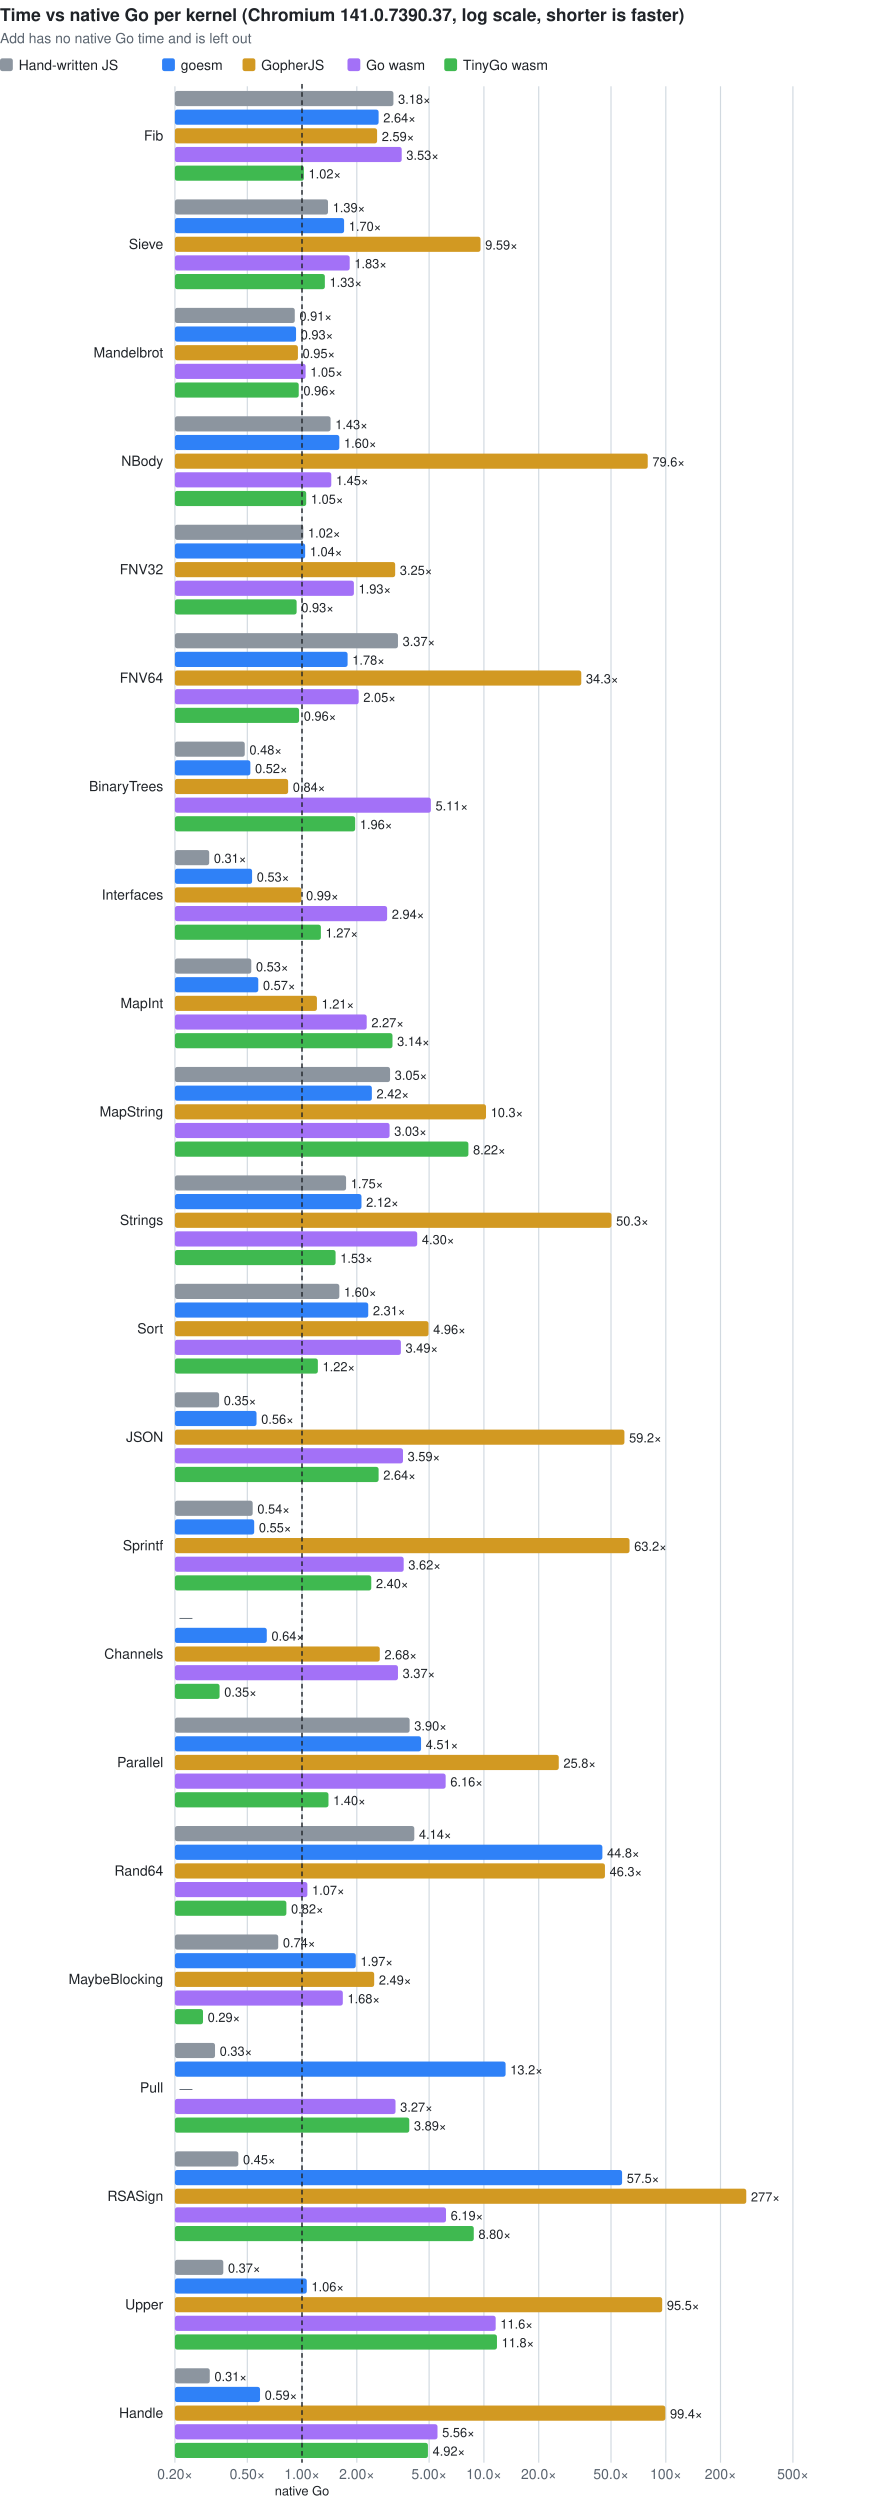
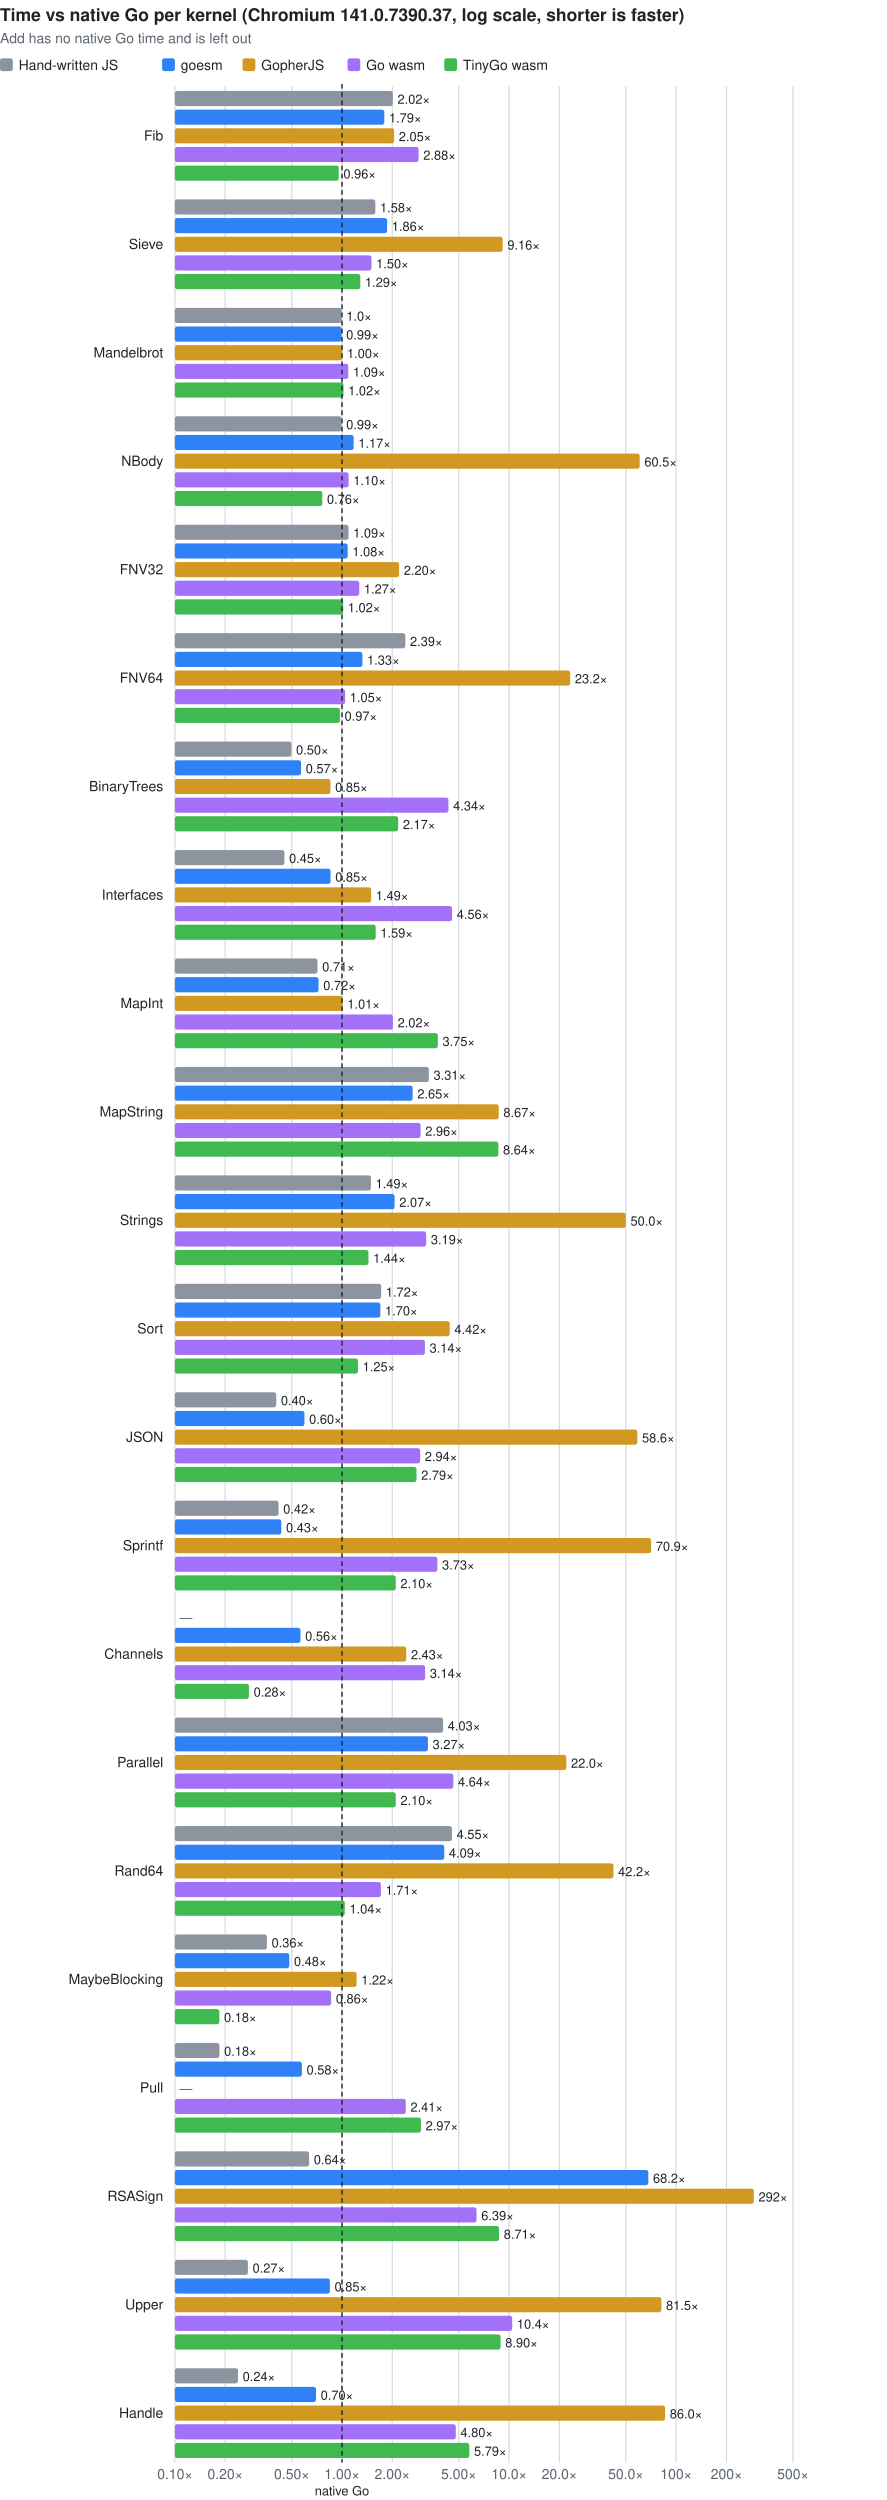
<svg xmlns="http://www.w3.org/2000/svg" width="760" height="2144" viewBox="0 0 760 2144" font-family="-apple-system, 'Segoe UI', Helvetica, Arial, 'Hiragino Sans', 'Noto Sans CJK JP', 'Yu Gothic', sans-serif" font-size="12">
  <style>.t{fill:#1f2328}.m{fill:#59636e}.g{stroke:#d1d9e0}.r{stroke:#1f2328}@media (prefers-color-scheme:dark){.t{fill:#f0f6fc}.m{fill:#9198a1}.g{stroke:#3d444d}.r{stroke:#f0f6fc}}</style>
  <text class="t" x="0" y="18" font-size="15" font-weight="600">Time vs native Go per kernel (Chromium 141.0.7390.37, log scale, shorter is faster)</text>
  <text class="m" x="0" y="37">Add has no native Go time and is left out</text>
  <rect x="0" y="50" width="11" height="11" rx="2" fill="#8c959f" />
  <text class="t" x="16" y="60">Hand-written JS</text>
  <rect x="139" y="50" width="11" height="11" rx="2" fill="#2f81f7" />
  <text class="t" x="155" y="60">goesm</text>
  <rect x="208" y="50" width="11" height="11" rx="2" fill="#d29922" />
  <text class="t" x="224" y="60">GopherJS</text>
  <rect x="298" y="50" width="11" height="11" rx="2" fill="#a371f7" />
  <text class="t" x="314" y="60">Go wasm</text>
  <rect x="381" y="50" width="11" height="11" rx="2" fill="#3fb950" />
  <text class="t" x="397" y="60">TinyGo wasm</text>
  <line class="g" x1="150.0" y1="74" x2="150.0" y2="2112" />
-   <text class="m" x="150.0" y="2126" text-anchor="middle">0.20×</text>
-   <line class="g" x1="212.1" y1="74" x2="212.1" y2="2112" />
-   <text class="m" x="212.1" y="2126" text-anchor="middle">0.50×</text>
-   <line class="g" x1="259.0" y1="74" x2="259.0" y2="2112" />
-   <text class="m" x="259.0" y="2126" text-anchor="middle">1.00×</text>
-   <line class="g" x1="306.0" y1="74" x2="306.0" y2="2112" />
-   <text class="m" x="306.0" y="2126" text-anchor="middle">2.00×</text>
-   <line class="g" x1="368.0" y1="74" x2="368.0" y2="2112" />
-   <text class="m" x="368.0" y="2126" text-anchor="middle">5.00×</text>
-   <line class="g" x1="415.0" y1="74" x2="415.0" y2="2112" />
-   <text class="m" x="415.0" y="2126" text-anchor="middle">10.0×</text>
-   <line class="g" x1="462.0" y1="74" x2="462.0" y2="2112" />
-   <text class="m" x="462.0" y="2126" text-anchor="middle">20.0×</text>
-   <line class="g" x1="524.0" y1="74" x2="524.0" y2="2112" />
-   <text class="m" x="524.0" y="2126" text-anchor="middle">50.0×</text>
-   <line class="g" x1="571.0" y1="74" x2="571.0" y2="2112" />
-   <text class="m" x="571.0" y="2126" text-anchor="middle">100×</text>
-   <line class="g" x1="617.9" y1="74" x2="617.9" y2="2112" />
-   <text class="m" x="617.9" y="2126" text-anchor="middle">200×</text>
+   <text class="m" x="150.0" y="2126" text-anchor="middle">0.10×</text>
+   <line class="g" x1="193.1" y1="74" x2="193.1" y2="2112" />
+   <text class="m" x="193.1" y="2126" text-anchor="middle">0.20×</text>
+   <line class="g" x1="250.2" y1="74" x2="250.2" y2="2112" />
+   <text class="m" x="250.2" y="2126" text-anchor="middle">0.50×</text>
+   <line class="g" x1="293.3" y1="74" x2="293.3" y2="2112" />
+   <text class="m" x="293.3" y="2126" text-anchor="middle">1.00×</text>
+   <line class="g" x1="336.4" y1="74" x2="336.4" y2="2112" />
+   <text class="m" x="336.4" y="2126" text-anchor="middle">2.00×</text>
+   <line class="g" x1="393.4" y1="74" x2="393.4" y2="2112" />
+   <text class="m" x="393.4" y="2126" text-anchor="middle">5.00×</text>
+   <line class="g" x1="436.6" y1="74" x2="436.6" y2="2112" />
+   <text class="m" x="436.6" y="2126" text-anchor="middle">10.0×</text>
+   <line class="g" x1="479.7" y1="74" x2="479.7" y2="2112" />
+   <text class="m" x="479.7" y="2126" text-anchor="middle">20.0×</text>
+   <line class="g" x1="536.7" y1="74" x2="536.7" y2="2112" />
+   <text class="m" x="536.7" y="2126" text-anchor="middle">50.0×</text>
+   <line class="g" x1="579.8" y1="74" x2="579.8" y2="2112" />
+   <text class="m" x="579.8" y="2126" text-anchor="middle">100×</text>
+   <line class="g" x1="623.0" y1="74" x2="623.0" y2="2112" />
+   <text class="m" x="623.0" y="2126" text-anchor="middle">200×</text>
  <line class="g" x1="680.0" y1="74" x2="680.0" y2="2112" />
  <text class="m" x="680.0" y="2126" text-anchor="middle">500×</text>
  <text class="t" x="140" y="120.5" text-anchor="end">Fib</text>
-   <rect x="150" y="78" width="187.4" height="13" rx="2" fill="#8c959f" />
-   <text class="t" x="341.4" y="89" font-size="11">3.18×</text>
-   <rect x="150" y="94" width="174.7" height="13" rx="2" fill="#2f81f7" />
-   <text class="t" x="328.7" y="105" font-size="11">2.64×</text>
-   <rect x="150" y="110" width="173.4" height="13" rx="2" fill="#d29922" />
-   <text class="t" x="327.4" y="121" font-size="11">2.59×</text>
-   <rect x="150" y="126" width="194.5" height="13" rx="2" fill="#a371f7" />
-   <text class="t" x="348.5" y="137" font-size="11">3.53×</text>
-   <rect x="150" y="142" width="110.6" height="13" rx="2" fill="#3fb950" />
-   <text class="t" x="264.6" y="153" font-size="11">1.02×</text>
+   <rect x="150" y="78" width="186.9" height="13" rx="2" fill="#8c959f" />
+   <text class="t" x="340.9" y="89" font-size="11">2.02×</text>
+   <rect x="150" y="94" width="179.6" height="13" rx="2" fill="#2f81f7" />
+   <text class="t" x="333.6" y="105" font-size="11">1.79×</text>
+   <rect x="150" y="110" width="188.0" height="13" rx="2" fill="#d29922" />
+   <text class="t" x="342.0" y="121" font-size="11">2.05×</text>
+   <rect x="150" y="126" width="209.0" height="13" rx="2" fill="#a371f7" />
+   <text class="t" x="363.0" y="137" font-size="11">2.88×</text>
+   <rect x="150" y="142" width="140.5" height="13" rx="2" fill="#3fb950" />
+   <text class="t" x="294.5" y="153" font-size="11">0.96×</text>
  <text class="t" x="140" y="213.5" text-anchor="end">Sieve</text>
-   <rect x="150" y="171" width="131.3" height="13" rx="2" fill="#8c959f" />
-   <text class="t" x="285.3" y="182" font-size="11">1.39×</text>
-   <rect x="150" y="187" width="145.1" height="13" rx="2" fill="#2f81f7" />
-   <text class="t" x="299.1" y="198" font-size="11">1.70×</text>
-   <rect x="150" y="203" width="262.1" height="13" rx="2" fill="#d29922" />
-   <text class="t" x="416.1" y="214" font-size="11">9.59×</text>
-   <rect x="150" y="219" width="149.9" height="13" rx="2" fill="#a371f7" />
-   <text class="t" x="303.9" y="230" font-size="11">1.83×</text>
-   <rect x="150" y="235" width="128.6" height="13" rx="2" fill="#3fb950" />
-   <text class="t" x="282.6" y="246" font-size="11">1.33×</text>
+   <rect x="150" y="171" width="171.9" height="13" rx="2" fill="#8c959f" />
+   <text class="t" x="325.9" y="182" font-size="11">1.58×</text>
+   <rect x="150" y="187" width="182.0" height="13" rx="2" fill="#2f81f7" />
+   <text class="t" x="336.0" y="198" font-size="11">1.86×</text>
+   <rect x="150" y="203" width="281.1" height="13" rx="2" fill="#d29922" />
+   <text class="t" x="435.1" y="214" font-size="11">9.16×</text>
+   <rect x="150" y="219" width="168.6" height="13" rx="2" fill="#a371f7" />
+   <text class="t" x="322.6" y="230" font-size="11">1.50×</text>
+   <rect x="150" y="235" width="159.0" height="13" rx="2" fill="#3fb950" />
+   <text class="t" x="313.0" y="246" font-size="11">1.29×</text>
  <text class="t" x="140" y="306.5" text-anchor="end">Mandelbrot</text>
-   <rect x="150" y="264" width="102.8" height="13" rx="2" fill="#8c959f" />
-   <text class="t" x="256.8" y="275" font-size="11">0.91×</text>
-   <rect x="150" y="280" width="103.9" height="13" rx="2" fill="#2f81f7" />
-   <text class="t" x="257.9" y="291" font-size="11">0.93×</text>
-   <rect x="150" y="296" width="105.5" height="13" rx="2" fill="#d29922" />
-   <text class="t" x="259.5" y="307" font-size="11">0.95×</text>
-   <rect x="150" y="312" width="112.1" height="13" rx="2" fill="#a371f7" />
-   <text class="t" x="266.1" y="323" font-size="11">1.05×</text>
-   <rect x="150" y="328" width="106.2" height="13" rx="2" fill="#3fb950" />
-   <text class="t" x="260.2" y="339" font-size="11">0.96×</text>
+   <rect x="150" y="264" width="143.0" height="13" rx="2" fill="#8c959f" />
+   <text class="t" x="297.0" y="275" font-size="11">1.0×</text>
+   <rect x="150" y="280" width="142.9" height="13" rx="2" fill="#2f81f7" />
+   <text class="t" x="296.9" y="291" font-size="11">0.99×</text>
+   <rect x="150" y="296" width="143.6" height="13" rx="2" fill="#d29922" />
+   <text class="t" x="297.6" y="307" font-size="11">1.00×</text>
+   <rect x="150" y="312" width="148.7" height="13" rx="2" fill="#a371f7" />
+   <text class="t" x="302.7" y="323" font-size="11">1.09×</text>
+   <rect x="150" y="328" width="144.6" height="13" rx="2" fill="#3fb950" />
+   <text class="t" x="298.6" y="339" font-size="11">1.02×</text>
  <text class="t" x="140" y="399.5" text-anchor="end">NBody</text>
-   <rect x="150" y="357" width="133.5" height="13" rx="2" fill="#8c959f" />
-   <text class="t" x="287.5" y="368" font-size="11">1.43×</text>
-   <rect x="150" y="373" width="141.0" height="13" rx="2" fill="#2f81f7" />
-   <text class="t" x="295.0" y="384" font-size="11">1.60×</text>
-   <rect x="150" y="389" width="405.5" height="13" rx="2" fill="#d29922" />
-   <text class="t" x="559.5" y="400" font-size="11">79.6×</text>
-   <rect x="150" y="405" width="134.1" height="13" rx="2" fill="#a371f7" />
-   <text class="t" x="288.1" y="416" font-size="11">1.45×</text>
-   <rect x="150" y="421" width="112.6" height="13" rx="2" fill="#3fb950" />
-   <text class="t" x="266.6" y="432" font-size="11">1.05×</text>
+   <rect x="150" y="357" width="142.9" height="13" rx="2" fill="#8c959f" />
+   <text class="t" x="296.9" y="368" font-size="11">0.99×</text>
+   <rect x="150" y="373" width="153.3" height="13" rx="2" fill="#2f81f7" />
+   <text class="t" x="307.3" y="384" font-size="11">1.17×</text>
+   <rect x="150" y="389" width="398.6" height="13" rx="2" fill="#d29922" />
+   <text class="t" x="552.6" y="400" font-size="11">60.5×</text>
+   <rect x="150" y="405" width="149.0" height="13" rx="2" fill="#a371f7" />
+   <text class="t" x="303.0" y="416" font-size="11">1.10×</text>
+   <rect x="150" y="421" width="126.4" height="13" rx="2" fill="#3fb950" />
+   <text class="t" x="280.4" y="432" font-size="11">0.76×</text>
  <text class="t" x="140" y="492.5" text-anchor="end">FNV32</text>
-   <rect x="150" y="450" width="110.1" height="13" rx="2" fill="#8c959f" />
-   <text class="t" x="264.1" y="461" font-size="11">1.02×</text>
-   <rect x="150" y="466" width="111.7" height="13" rx="2" fill="#2f81f7" />
-   <text class="t" x="265.7" y="477" font-size="11">1.04×</text>
-   <rect x="150" y="482" width="188.9" height="13" rx="2" fill="#d29922" />
-   <text class="t" x="342.9" y="493" font-size="11">3.25×</text>
-   <rect x="150" y="498" width="153.5" height="13" rx="2" fill="#a371f7" />
-   <text class="t" x="307.5" y="509" font-size="11">1.93×</text>
-   <rect x="150" y="514" width="104.4" height="13" rx="2" fill="#3fb950" />
-   <text class="t" x="258.4" y="525" font-size="11">0.93×</text>
+   <rect x="150" y="450" width="148.9" height="13" rx="2" fill="#8c959f" />
+   <text class="t" x="302.9" y="461" font-size="11">1.09×</text>
+   <rect x="150" y="466" width="148.2" height="13" rx="2" fill="#2f81f7" />
+   <text class="t" x="302.2" y="477" font-size="11">1.08×</text>
+   <rect x="150" y="482" width="192.3" height="13" rx="2" fill="#d29922" />
+   <text class="t" x="346.3" y="493" font-size="11">2.20×</text>
+   <rect x="150" y="498" width="158.1" height="13" rx="2" fill="#a371f7" />
+   <text class="t" x="312.1" y="509" font-size="11">1.27×</text>
+   <rect x="150" y="514" width="144.3" height="13" rx="2" fill="#3fb950" />
+   <text class="t" x="298.3" y="525" font-size="11">1.02×</text>
  <text class="t" x="140" y="585.5" text-anchor="end">FNV64</text>
-   <rect x="150" y="543" width="191.3" height="13" rx="2" fill="#8c959f" />
-   <text class="t" x="345.3" y="554" font-size="11">3.37×</text>
-   <rect x="150" y="559" width="148.1" height="13" rx="2" fill="#2f81f7" />
-   <text class="t" x="302.1" y="570" font-size="11">1.78×</text>
-   <rect x="150" y="575" width="348.5" height="13" rx="2" fill="#d29922" />
-   <text class="t" x="502.5" y="586" font-size="11">34.3×</text>
-   <rect x="150" y="591" width="157.6" height="13" rx="2" fill="#a371f7" />
-   <text class="t" x="311.6" y="602" font-size="11">2.05×</text>
-   <rect x="150" y="607" width="106.5" height="13" rx="2" fill="#3fb950" />
-   <text class="t" x="260.5" y="618" font-size="11">0.96×</text>
+   <rect x="150" y="543" width="197.6" height="13" rx="2" fill="#8c959f" />
+   <text class="t" x="351.6" y="554" font-size="11">2.39×</text>
+   <rect x="150" y="559" width="160.8" height="13" rx="2" fill="#2f81f7" />
+   <text class="t" x="314.8" y="570" font-size="11">1.33×</text>
+   <rect x="150" y="575" width="339.0" height="13" rx="2" fill="#d29922" />
+   <text class="t" x="493.0" y="586" font-size="11">23.2×</text>
+   <rect x="150" y="591" width="146.0" height="13" rx="2" fill="#a371f7" />
+   <text class="t" x="300.0" y="602" font-size="11">1.05×</text>
+   <rect x="150" y="607" width="141.5" height="13" rx="2" fill="#3fb950" />
+   <text class="t" x="295.5" y="618" font-size="11">0.97×</text>
  <text class="t" x="140" y="678.5" text-anchor="end">BinaryTrees</text>
-   <rect x="150" y="636" width="59.9" height="13" rx="2" fill="#8c959f" />
-   <text class="t" x="213.9" y="647" font-size="11">0.48×</text>
-   <rect x="150" y="652" width="64.7" height="13" rx="2" fill="#2f81f7" />
-   <text class="t" x="218.7" y="663" font-size="11">0.52×</text>
-   <rect x="150" y="668" width="97.1" height="13" rx="2" fill="#d29922" />
-   <text class="t" x="251.1" y="679" font-size="11">0.84×</text>
-   <rect x="150" y="684" width="219.5" height="13" rx="2" fill="#a371f7" />
-   <text class="t" x="373.5" y="695" font-size="11">5.11×</text>
-   <rect x="150" y="700" width="154.6" height="13" rx="2" fill="#3fb950" />
-   <text class="t" x="308.6" y="711" font-size="11">1.96×</text>
+   <rect x="150" y="636" width="99.9" height="13" rx="2" fill="#8c959f" />
+   <text class="t" x="253.9" y="647" font-size="11">0.50×</text>
+   <rect x="150" y="652" width="108.2" height="13" rx="2" fill="#2f81f7" />
+   <text class="t" x="262.2" y="663" font-size="11">0.57×</text>
+   <rect x="150" y="668" width="133.4" height="13" rx="2" fill="#d29922" />
+   <text class="t" x="287.4" y="679" font-size="11">0.85×</text>
+   <rect x="150" y="684" width="234.6" height="13" rx="2" fill="#a371f7" />
+   <text class="t" x="388.6" y="695" font-size="11">4.34×</text>
+   <rect x="150" y="700" width="191.5" height="13" rx="2" fill="#3fb950" />
+   <text class="t" x="345.5" y="711" font-size="11">2.17×</text>
  <text class="t" x="140" y="771.5" text-anchor="end">Interfaces</text>
-   <rect x="150" y="729" width="29.4" height="13" rx="2" fill="#8c959f" />
-   <text class="t" x="183.4" y="740" font-size="11">0.31×</text>
-   <rect x="150" y="745" width="66.2" height="13" rx="2" fill="#2f81f7" />
-   <text class="t" x="220.2" y="756" font-size="11">0.53×</text>
-   <rect x="150" y="761" width="108.5" height="13" rx="2" fill="#d29922" />
-   <text class="t" x="262.5" y="772" font-size="11">0.99×</text>
-   <rect x="150" y="777" width="182.0" height="13" rx="2" fill="#a371f7" />
-   <text class="t" x="336.0" y="788" font-size="11">2.94×</text>
-   <rect x="150" y="793" width="125.2" height="13" rx="2" fill="#3fb950" />
-   <text class="t" x="279.2" y="804" font-size="11">1.27×</text>
+   <rect x="150" y="729" width="93.9" height="13" rx="2" fill="#8c959f" />
+   <text class="t" x="247.9" y="740" font-size="11">0.45×</text>
+   <rect x="150" y="745" width="133.5" height="13" rx="2" fill="#2f81f7" />
+   <text class="t" x="287.5" y="756" font-size="11">0.85×</text>
+   <rect x="150" y="761" width="168.3" height="13" rx="2" fill="#d29922" />
+   <text class="t" x="322.3" y="772" font-size="11">1.49×</text>
+   <rect x="150" y="777" width="237.7" height="13" rx="2" fill="#a371f7" />
+   <text class="t" x="391.7" y="788" font-size="11">4.56×</text>
+   <rect x="150" y="793" width="172.2" height="13" rx="2" fill="#3fb950" />
+   <text class="t" x="326.2" y="804" font-size="11">1.59×</text>
  <text class="t" x="140" y="864.5" text-anchor="end">MapInt</text>
-   <rect x="150" y="822" width="65.5" height="13" rx="2" fill="#8c959f" />
-   <text class="t" x="219.5" y="833" font-size="11">0.53×</text>
-   <rect x="150" y="838" width="71.5" height="13" rx="2" fill="#2f81f7" />
-   <text class="t" x="225.5" y="849" font-size="11">0.57×</text>
-   <rect x="150" y="854" width="121.8" height="13" rx="2" fill="#d29922" />
-   <text class="t" x="275.8" y="865" font-size="11">1.21×</text>
-   <rect x="150" y="870" width="164.5" height="13" rx="2" fill="#a371f7" />
-   <text class="t" x="318.5" y="881" font-size="11">2.27×</text>
-   <rect x="150" y="886" width="186.6" height="13" rx="2" fill="#3fb950" />
-   <text class="t" x="340.6" y="897" font-size="11">3.14×</text>
+   <rect x="150" y="822" width="122.3" height="13" rx="2" fill="#8c959f" />
+   <text class="t" x="276.3" y="833" font-size="11">0.71×</text>
+   <rect x="150" y="838" width="123.2" height="13" rx="2" fill="#2f81f7" />
+   <text class="t" x="277.2" y="849" font-size="11">0.72×</text>
+   <rect x="150" y="854" width="143.9" height="13" rx="2" fill="#d29922" />
+   <text class="t" x="297.9" y="865" font-size="11">1.01×</text>
+   <rect x="150" y="870" width="187.0" height="13" rx="2" fill="#a371f7" />
+   <text class="t" x="341.0" y="881" font-size="11">2.02×</text>
+   <rect x="150" y="886" width="225.5" height="13" rx="2" fill="#3fb950" />
+   <text class="t" x="379.5" y="897" font-size="11">3.75×</text>
  <text class="t" x="140" y="957.5" text-anchor="end">MapString</text>
-   <rect x="150" y="915" width="184.5" height="13" rx="2" fill="#8c959f" />
-   <text class="t" x="338.5" y="926" font-size="11">3.05×</text>
-   <rect x="150" y="931" width="168.9" height="13" rx="2" fill="#2f81f7" />
-   <text class="t" x="322.9" y="942" font-size="11">2.42×</text>
-   <rect x="150" y="947" width="266.8" height="13" rx="2" fill="#d29922" />
-   <text class="t" x="420.8" y="958" font-size="11">10.3×</text>
-   <rect x="150" y="963" width="184.1" height="13" rx="2" fill="#a371f7" />
-   <text class="t" x="338.1" y="974" font-size="11">3.03×</text>
-   <rect x="150" y="979" width="251.7" height="13" rx="2" fill="#3fb950" />
-   <text class="t" x="405.7" y="990" font-size="11">8.22×</text>
+   <rect x="150" y="915" width="217.8" height="13" rx="2" fill="#8c959f" />
+   <text class="t" x="371.8" y="926" font-size="11">3.31×</text>
+   <rect x="150" y="931" width="203.9" height="13" rx="2" fill="#2f81f7" />
+   <text class="t" x="357.9" y="942" font-size="11">2.65×</text>
+   <rect x="150" y="947" width="277.7" height="13" rx="2" fill="#d29922" />
+   <text class="t" x="431.7" y="958" font-size="11">8.67×</text>
+   <rect x="150" y="963" width="210.7" height="13" rx="2" fill="#a371f7" />
+   <text class="t" x="364.7" y="974" font-size="11">2.96×</text>
+   <rect x="150" y="979" width="277.4" height="13" rx="2" fill="#3fb950" />
+   <text class="t" x="431.4" y="990" font-size="11">8.64×</text>
  <text class="t" x="140" y="1050.5" text-anchor="end">Strings</text>
-   <rect x="150" y="1008" width="146.8" height="13" rx="2" fill="#8c959f" />
-   <text class="t" x="300.8" y="1019" font-size="11">1.75×</text>
-   <rect x="150" y="1024" width="160.0" height="13" rx="2" fill="#2f81f7" />
-   <text class="t" x="314.0" y="1035" font-size="11">2.12×</text>
-   <rect x="150" y="1040" width="374.4" height="13" rx="2" fill="#d29922" />
-   <text class="t" x="528.4" y="1051" font-size="11">50.3×</text>
-   <rect x="150" y="1056" width="207.8" height="13" rx="2" fill="#a371f7" />
-   <text class="t" x="361.8" y="1067" font-size="11">4.30×</text>
-   <rect x="150" y="1072" width="137.8" height="13" rx="2" fill="#3fb950" />
-   <text class="t" x="291.8" y="1083" font-size="11">1.53×</text>
+   <rect x="150" y="1008" width="168.1" height="13" rx="2" fill="#8c959f" />
+   <text class="t" x="322.1" y="1019" font-size="11">1.49×</text>
+   <rect x="150" y="1024" width="188.4" height="13" rx="2" fill="#2f81f7" />
+   <text class="t" x="342.4" y="1035" font-size="11">2.07×</text>
+   <rect x="150" y="1040" width="386.7" height="13" rx="2" fill="#d29922" />
+   <text class="t" x="540.7" y="1051" font-size="11">50.0×</text>
+   <rect x="150" y="1056" width="215.5" height="13" rx="2" fill="#a371f7" />
+   <text class="t" x="369.5" y="1067" font-size="11">3.19×</text>
+   <rect x="150" y="1072" width="166.0" height="13" rx="2" fill="#3fb950" />
+   <text class="t" x="320.0" y="1083" font-size="11">1.44×</text>
  <text class="t" x="140" y="1143.5" text-anchor="end">Sort</text>
-   <rect x="150" y="1101" width="141.0" height="13" rx="2" fill="#8c959f" />
-   <text class="t" x="295.0" y="1112" font-size="11">1.60×</text>
-   <rect x="150" y="1117" width="165.8" height="13" rx="2" fill="#2f81f7" />
-   <text class="t" x="319.8" y="1128" font-size="11">2.31×</text>
-   <rect x="150" y="1133" width="217.5" height="13" rx="2" fill="#d29922" />
-   <text class="t" x="371.5" y="1144" font-size="11">4.96×</text>
-   <rect x="150" y="1149" width="193.8" height="13" rx="2" fill="#a371f7" />
-   <text class="t" x="347.8" y="1160" font-size="11">3.49×</text>
-   <rect x="150" y="1165" width="122.6" height="13" rx="2" fill="#3fb950" />
-   <text class="t" x="276.6" y="1176" font-size="11">1.22×</text>
+   <rect x="150" y="1101" width="176.9" height="13" rx="2" fill="#8c959f" />
+   <text class="t" x="330.9" y="1112" font-size="11">1.72×</text>
+   <rect x="150" y="1117" width="176.2" height="13" rx="2" fill="#2f81f7" />
+   <text class="t" x="330.2" y="1128" font-size="11">1.70×</text>
+   <rect x="150" y="1133" width="235.7" height="13" rx="2" fill="#d29922" />
+   <text class="t" x="389.7" y="1144" font-size="11">4.42×</text>
+   <rect x="150" y="1149" width="214.4" height="13" rx="2" fill="#a371f7" />
+   <text class="t" x="368.4" y="1160" font-size="11">3.14×</text>
+   <rect x="150" y="1165" width="157.0" height="13" rx="2" fill="#3fb950" />
+   <text class="t" x="311.0" y="1176" font-size="11">1.25×</text>
  <text class="t" x="140" y="1236.5" text-anchor="end">JSON</text>
-   <rect x="150" y="1194" width="37.9" height="13" rx="2" fill="#8c959f" />
-   <text class="t" x="191.9" y="1205" font-size="11">0.35×</text>
-   <rect x="150" y="1210" width="70.0" height="13" rx="2" fill="#2f81f7" />
-   <text class="t" x="224.0" y="1221" font-size="11">0.56×</text>
-   <rect x="150" y="1226" width="385.5" height="13" rx="2" fill="#d29922" />
-   <text class="t" x="539.5" y="1237" font-size="11">59.2×</text>
-   <rect x="150" y="1242" width="195.6" height="13" rx="2" fill="#a371f7" />
-   <text class="t" x="349.6" y="1253" font-size="11">3.59×</text>
-   <rect x="150" y="1258" width="174.7" height="13" rx="2" fill="#3fb950" />
-   <text class="t" x="328.7" y="1269" font-size="11">2.64×</text>
+   <rect x="150" y="1194" width="86.9" height="13" rx="2" fill="#8c959f" />
+   <text class="t" x="240.9" y="1205" font-size="11">0.40×</text>
+   <rect x="150" y="1210" width="111.1" height="13" rx="2" fill="#2f81f7" />
+   <text class="t" x="265.1" y="1221" font-size="11">0.60×</text>
+   <rect x="150" y="1226" width="396.6" height="13" rx="2" fill="#d29922" />
+   <text class="t" x="550.6" y="1237" font-size="11">58.6×</text>
+   <rect x="150" y="1242" width="210.3" height="13" rx="2" fill="#a371f7" />
+   <text class="t" x="364.3" y="1253" font-size="11">2.94×</text>
+   <rect x="150" y="1258" width="207.2" height="13" rx="2" fill="#3fb950" />
+   <text class="t" x="361.2" y="1269" font-size="11">2.79×</text>
  <text class="t" x="140" y="1329.5" text-anchor="end">Sprintf</text>
-   <rect x="150" y="1287" width="66.7" height="13" rx="2" fill="#8c959f" />
-   <text class="t" x="220.7" y="1298" font-size="11">0.54×</text>
-   <rect x="150" y="1303" width="68.0" height="13" rx="2" fill="#2f81f7" />
-   <text class="t" x="222.0" y="1314" font-size="11">0.55×</text>
-   <rect x="150" y="1319" width="389.9" height="13" rx="2" fill="#d29922" />
-   <text class="t" x="543.9" y="1330" font-size="11">63.2×</text>
-   <rect x="150" y="1335" width="196.2" height="13" rx="2" fill="#a371f7" />
-   <text class="t" x="350.2" y="1346" font-size="11">3.62×</text>
-   <rect x="150" y="1351" width="168.4" height="13" rx="2" fill="#3fb950" />
-   <text class="t" x="322.4" y="1362" font-size="11">2.40×</text>
+   <rect x="150" y="1287" width="88.9" height="13" rx="2" fill="#8c959f" />
+   <text class="t" x="242.9" y="1298" font-size="11">0.42×</text>
+   <rect x="150" y="1303" width="91.3" height="13" rx="2" fill="#2f81f7" />
+   <text class="t" x="245.3" y="1314" font-size="11">0.43×</text>
+   <rect x="150" y="1319" width="408.4" height="13" rx="2" fill="#d29922" />
+   <text class="t" x="562.4" y="1330" font-size="11">70.9×</text>
+   <rect x="150" y="1335" width="225.1" height="13" rx="2" fill="#a371f7" />
+   <text class="t" x="379.1" y="1346" font-size="11">3.73×</text>
+   <rect x="150" y="1351" width="189.4" height="13" rx="2" fill="#3fb950" />
+   <text class="t" x="343.4" y="1362" font-size="11">2.10×</text>
  <text class="t" x="140" y="1422.5" text-anchor="end">Channels</text>
  <text class="m" x="154" y="1391" font-size="11">—</text>
-   <rect x="150" y="1396" width="78.8" height="13" rx="2" fill="#2f81f7" />
-   <text class="t" x="232.8" y="1407" font-size="11">0.64×</text>
-   <rect x="150" y="1412" width="175.7" height="13" rx="2" fill="#d29922" />
-   <text class="t" x="329.7" y="1423" font-size="11">2.68×</text>
-   <rect x="150" y="1428" width="191.3" height="13" rx="2" fill="#a371f7" />
-   <text class="t" x="345.3" y="1439" font-size="11">3.37×</text>
-   <rect x="150" y="1444" width="38.3" height="13" rx="2" fill="#3fb950" />
-   <text class="t" x="192.3" y="1455" font-size="11">0.35×</text>
+   <rect x="150" y="1396" width="107.7" height="13" rx="2" fill="#2f81f7" />
+   <text class="t" x="261.7" y="1407" font-size="11">0.56×</text>
+   <rect x="150" y="1412" width="198.4" height="13" rx="2" fill="#d29922" />
+   <text class="t" x="352.4" y="1423" font-size="11">2.43×</text>
+   <rect x="150" y="1428" width="214.6" height="13" rx="2" fill="#a371f7" />
+   <text class="t" x="368.6" y="1439" font-size="11">3.14×</text>
+   <rect x="150" y="1444" width="63.5" height="13" rx="2" fill="#3fb950" />
+   <text class="t" x="217.5" y="1455" font-size="11">0.28×</text>
  <text class="t" x="140" y="1515.5" text-anchor="end">Parallel</text>
-   <rect x="150" y="1473" width="201.3" height="13" rx="2" fill="#8c959f" />
-   <text class="t" x="355.3" y="1484" font-size="11">3.90×</text>
-   <rect x="150" y="1489" width="211.1" height="13" rx="2" fill="#2f81f7" />
-   <text class="t" x="365.1" y="1500" font-size="11">4.51×</text>
-   <rect x="150" y="1505" width="329.2" height="13" rx="2" fill="#d29922" />
-   <text class="t" x="483.2" y="1516" font-size="11">25.8×</text>
-   <rect x="150" y="1521" width="232.2" height="13" rx="2" fill="#a371f7" />
-   <text class="t" x="386.2" y="1532" font-size="11">6.16×</text>
-   <rect x="150" y="1537" width="131.7" height="13" rx="2" fill="#3fb950" />
-   <text class="t" x="285.7" y="1548" font-size="11">1.40×</text>
+   <rect x="150" y="1473" width="230.0" height="13" rx="2" fill="#8c959f" />
+   <text class="t" x="384.0" y="1484" font-size="11">4.03×</text>
+   <rect x="150" y="1489" width="217.0" height="13" rx="2" fill="#2f81f7" />
+   <text class="t" x="371.0" y="1500" font-size="11">3.27×</text>
+   <rect x="150" y="1505" width="335.7" height="13" rx="2" fill="#d29922" />
+   <text class="t" x="489.7" y="1516" font-size="11">22.0×</text>
+   <rect x="150" y="1521" width="238.8" height="13" rx="2" fill="#a371f7" />
+   <text class="t" x="392.8" y="1532" font-size="11">4.64×</text>
+   <rect x="150" y="1537" width="189.4" height="13" rx="2" fill="#3fb950" />
+   <text class="t" x="343.4" y="1548" font-size="11">2.10×</text>
  <text class="t" x="140" y="1608.5" text-anchor="end">Rand64</text>
-   <rect x="150" y="1566" width="205.3" height="13" rx="2" fill="#8c959f" />
-   <text class="t" x="359.3" y="1577" font-size="11">4.14×</text>
-   <rect x="150" y="1582" width="366.6" height="13" rx="2" fill="#2f81f7" />
-   <text class="t" x="520.6" y="1593" font-size="11">44.8×</text>
-   <rect x="150" y="1598" width="368.8" height="13" rx="2" fill="#d29922" />
-   <text class="t" x="522.8" y="1609" font-size="11">46.3×</text>
-   <rect x="150" y="1614" width="113.6" height="13" rx="2" fill="#a371f7" />
-   <text class="t" x="267.6" y="1625" font-size="11">1.07×</text>
-   <rect x="150" y="1630" width="95.6" height="13" rx="2" fill="#3fb950" />
-   <text class="t" x="249.6" y="1641" font-size="11">0.82×</text>
+   <rect x="150" y="1566" width="237.6" height="13" rx="2" fill="#8c959f" />
+   <text class="t" x="391.6" y="1577" font-size="11">4.55×</text>
+   <rect x="150" y="1582" width="231.0" height="13" rx="2" fill="#2f81f7" />
+   <text class="t" x="385.0" y="1593" font-size="11">4.09×</text>
+   <rect x="150" y="1598" width="376.1" height="13" rx="2" fill="#d29922" />
+   <text class="t" x="530.1" y="1609" font-size="11">42.2×</text>
+   <rect x="150" y="1614" width="176.7" height="13" rx="2" fill="#a371f7" />
+   <text class="t" x="330.7" y="1625" font-size="11">1.71×</text>
+   <rect x="150" y="1630" width="145.7" height="13" rx="2" fill="#3fb950" />
+   <text class="t" x="299.7" y="1641" font-size="11">1.04×</text>
  <text class="t" x="140" y="1701.5" text-anchor="end">MaybeBlocking</text>
-   <rect x="150" y="1659" width="88.6" height="13" rx="2" fill="#8c959f" />
-   <text class="t" x="242.6" y="1670" font-size="11">0.74×</text>
-   <rect x="150" y="1675" width="155.1" height="13" rx="2" fill="#2f81f7" />
-   <text class="t" x="309.1" y="1686" font-size="11">1.97×</text>
-   <rect x="150" y="1691" width="170.9" height="13" rx="2" fill="#d29922" />
-   <text class="t" x="324.9" y="1702" font-size="11">2.49×</text>
-   <rect x="150" y="1707" width="144.0" height="13" rx="2" fill="#a371f7" />
-   <text class="t" x="298.0" y="1718" font-size="11">1.68×</text>
-   <rect x="150" y="1723" width="24.1" height="13" rx="2" fill="#3fb950" />
-   <text class="t" x="178.1" y="1734" font-size="11">0.29×</text>
+   <rect x="150" y="1659" width="78.9" height="13" rx="2" fill="#8c959f" />
+   <text class="t" x="232.9" y="1670" font-size="11">0.36×</text>
+   <rect x="150" y="1675" width="98.1" height="13" rx="2" fill="#2f81f7" />
+   <text class="t" x="252.1" y="1686" font-size="11">0.48×</text>
+   <rect x="150" y="1691" width="155.8" height="13" rx="2" fill="#d29922" />
+   <text class="t" x="309.8" y="1702" font-size="11">1.22×</text>
+   <rect x="150" y="1707" width="134.0" height="13" rx="2" fill="#a371f7" />
+   <text class="t" x="288.0" y="1718" font-size="11">0.86×</text>
+   <rect x="150" y="1723" width="38.1" height="13" rx="2" fill="#3fb950" />
+   <text class="t" x="192.1" y="1734" font-size="11">0.18×</text>
  <text class="t" x="140" y="1794.5" text-anchor="end">Pull</text>
-   <rect x="150" y="1752" width="34.4" height="13" rx="2" fill="#8c959f" />
-   <text class="t" x="188.4" y="1763" font-size="11">0.33×</text>
-   <rect x="150" y="1768" width="283.6" height="13" rx="2" fill="#2f81f7" />
-   <text class="t" x="437.6" y="1779" font-size="11">13.2×</text>
+   <rect x="150" y="1752" width="38.2" height="13" rx="2" fill="#8c959f" />
+   <text class="t" x="192.2" y="1763" font-size="11">0.18×</text>
+   <rect x="150" y="1768" width="108.9" height="13" rx="2" fill="#2f81f7" />
+   <text class="t" x="262.9" y="1779" font-size="11">0.58×</text>
  <text class="m" x="154" y="1795" font-size="11">—</text>
-   <rect x="150" y="1800" width="189.2" height="13" rx="2" fill="#a371f7" />
-   <text class="t" x="343.2" y="1811" font-size="11">3.27×</text>
-   <rect x="150" y="1816" width="201.0" height="13" rx="2" fill="#3fb950" />
-   <text class="t" x="355.0" y="1827" font-size="11">3.89×</text>
+   <rect x="150" y="1800" width="198.0" height="13" rx="2" fill="#a371f7" />
+   <text class="t" x="352.0" y="1811" font-size="11">2.41×</text>
+   <rect x="150" y="1816" width="211.0" height="13" rx="2" fill="#3fb950" />
+   <text class="t" x="365.0" y="1827" font-size="11">2.97×</text>
  <text class="t" x="140" y="1887.5" text-anchor="end">RSASign</text>
-   <rect x="150" y="1845" width="54.4" height="13" rx="2" fill="#8c959f" />
-   <text class="t" x="208.4" y="1856" font-size="11">0.45×</text>
-   <rect x="150" y="1861" width="383.5" height="13" rx="2" fill="#2f81f7" />
-   <text class="t" x="537.5" y="1872" font-size="11">57.5×</text>
-   <rect x="150" y="1877" width="490.0" height="13" rx="2" fill="#d29922" />
-   <text class="t" x="644.0" y="1888" font-size="11">277×</text>
-   <rect x="150" y="1893" width="232.5" height="13" rx="2" fill="#a371f7" />
-   <text class="t" x="386.5" y="1904" font-size="11">6.19×</text>
-   <rect x="150" y="1909" width="256.3" height="13" rx="2" fill="#3fb950" />
-   <text class="t" x="410.3" y="1920" font-size="11">8.80×</text>
+   <rect x="150" y="1845" width="115.1" height="13" rx="2" fill="#8c959f" />
+   <text class="t" x="269.1" y="1856" font-size="11">0.64×</text>
+   <rect x="150" y="1861" width="406.0" height="13" rx="2" fill="#2f81f7" />
+   <text class="t" x="560.0" y="1872" font-size="11">68.2×</text>
+   <rect x="150" y="1877" width="496.5" height="13" rx="2" fill="#d29922" />
+   <text class="t" x="650.5" y="1888" font-size="11">292×</text>
+   <rect x="150" y="1893" width="258.7" height="13" rx="2" fill="#a371f7" />
+   <text class="t" x="412.7" y="1904" font-size="11">6.39×</text>
+   <rect x="150" y="1909" width="278.0" height="13" rx="2" fill="#3fb950" />
+   <text class="t" x="432.0" y="1920" font-size="11">8.71×</text>
  <text class="t" x="140" y="1980.5" text-anchor="end">Upper</text>
-   <rect x="150" y="1938" width="41.5" height="13" rx="2" fill="#8c959f" />
-   <text class="t" x="195.5" y="1949" font-size="11">0.37×</text>
-   <rect x="150" y="1954" width="113.1" height="13" rx="2" fill="#2f81f7" />
-   <text class="t" x="267.1" y="1965" font-size="11">1.06×</text>
-   <rect x="150" y="1970" width="417.9" height="13" rx="2" fill="#d29922" />
-   <text class="t" x="571.9" y="1981" font-size="11">95.5×</text>
-   <rect x="150" y="1986" width="275.1" height="13" rx="2" fill="#a371f7" />
-   <text class="t" x="429.1" y="1997" font-size="11">11.6×</text>
-   <rect x="150" y="2002" width="276.2" height="13" rx="2" fill="#3fb950" />
-   <text class="t" x="430.2" y="2013" font-size="11">11.8×</text>
+   <rect x="150" y="1938" width="62.6" height="13" rx="2" fill="#8c959f" />
+   <text class="t" x="216.6" y="1949" font-size="11">0.27×</text>
+   <rect x="150" y="1954" width="132.9" height="13" rx="2" fill="#2f81f7" />
+   <text class="t" x="286.9" y="1965" font-size="11">0.85×</text>
+   <rect x="150" y="1970" width="417.2" height="13" rx="2" fill="#d29922" />
+   <text class="t" x="571.2" y="1981" font-size="11">81.5×</text>
+   <rect x="150" y="1986" width="289.3" height="13" rx="2" fill="#a371f7" />
+   <text class="t" x="443.3" y="1997" font-size="11">10.4×</text>
+   <rect x="150" y="2002" width="279.3" height="13" rx="2" fill="#3fb950" />
+   <text class="t" x="433.3" y="2013" font-size="11">8.90×</text>
  <text class="t" x="140" y="2073.5" text-anchor="end">Handle</text>
-   <rect x="150" y="2031" width="29.9" height="13" rx="2" fill="#8c959f" />
-   <text class="t" x="183.9" y="2042" font-size="11">0.31×</text>
-   <rect x="150" y="2047" width="73.0" height="13" rx="2" fill="#2f81f7" />
-   <text class="t" x="227.0" y="2058" font-size="11">0.59×</text>
-   <rect x="150" y="2063" width="420.6" height="13" rx="2" fill="#d29922" />
-   <text class="t" x="574.6" y="2074" font-size="11">99.4×</text>
-   <rect x="150" y="2079" width="225.2" height="13" rx="2" fill="#a371f7" />
-   <text class="t" x="379.2" y="2090" font-size="11">5.56×</text>
-   <rect x="150" y="2095" width="217.0" height="13" rx="2" fill="#3fb950" />
-   <text class="t" x="371.0" y="2106" font-size="11">4.92×</text>
-   <line class="r" x1="259.0" y1="72" x2="259.0" y2="2112" stroke-dasharray="4 3" stroke-width="1.2" />
-   <text class="t" x="259.0" y="2140" text-anchor="middle" font-size="11">native Go</text>
+   <rect x="150" y="2031" width="54.1" height="13" rx="2" fill="#8c959f" />
+   <text class="t" x="208.1" y="2042" font-size="11">0.24×</text>
+   <rect x="150" y="2047" width="121.0" height="13" rx="2" fill="#2f81f7" />
+   <text class="t" x="275.0" y="2058" font-size="11">0.70×</text>
+   <rect x="150" y="2063" width="420.4" height="13" rx="2" fill="#d29922" />
+   <text class="t" x="574.4" y="2074" font-size="11">86.0×</text>
+   <rect x="150" y="2079" width="240.9" height="13" rx="2" fill="#a371f7" />
+   <text class="t" x="394.9" y="2090" font-size="11">4.80×</text>
+   <rect x="150" y="2095" width="252.5" height="13" rx="2" fill="#3fb950" />
+   <text class="t" x="406.5" y="2106" font-size="11">5.79×</text>
+   <line class="r" x1="293.3" y1="72" x2="293.3" y2="2112" stroke-dasharray="4 3" stroke-width="1.2" />
+   <text class="t" x="293.3" y="2140" text-anchor="middle" font-size="11">native Go</text>
</svg>
